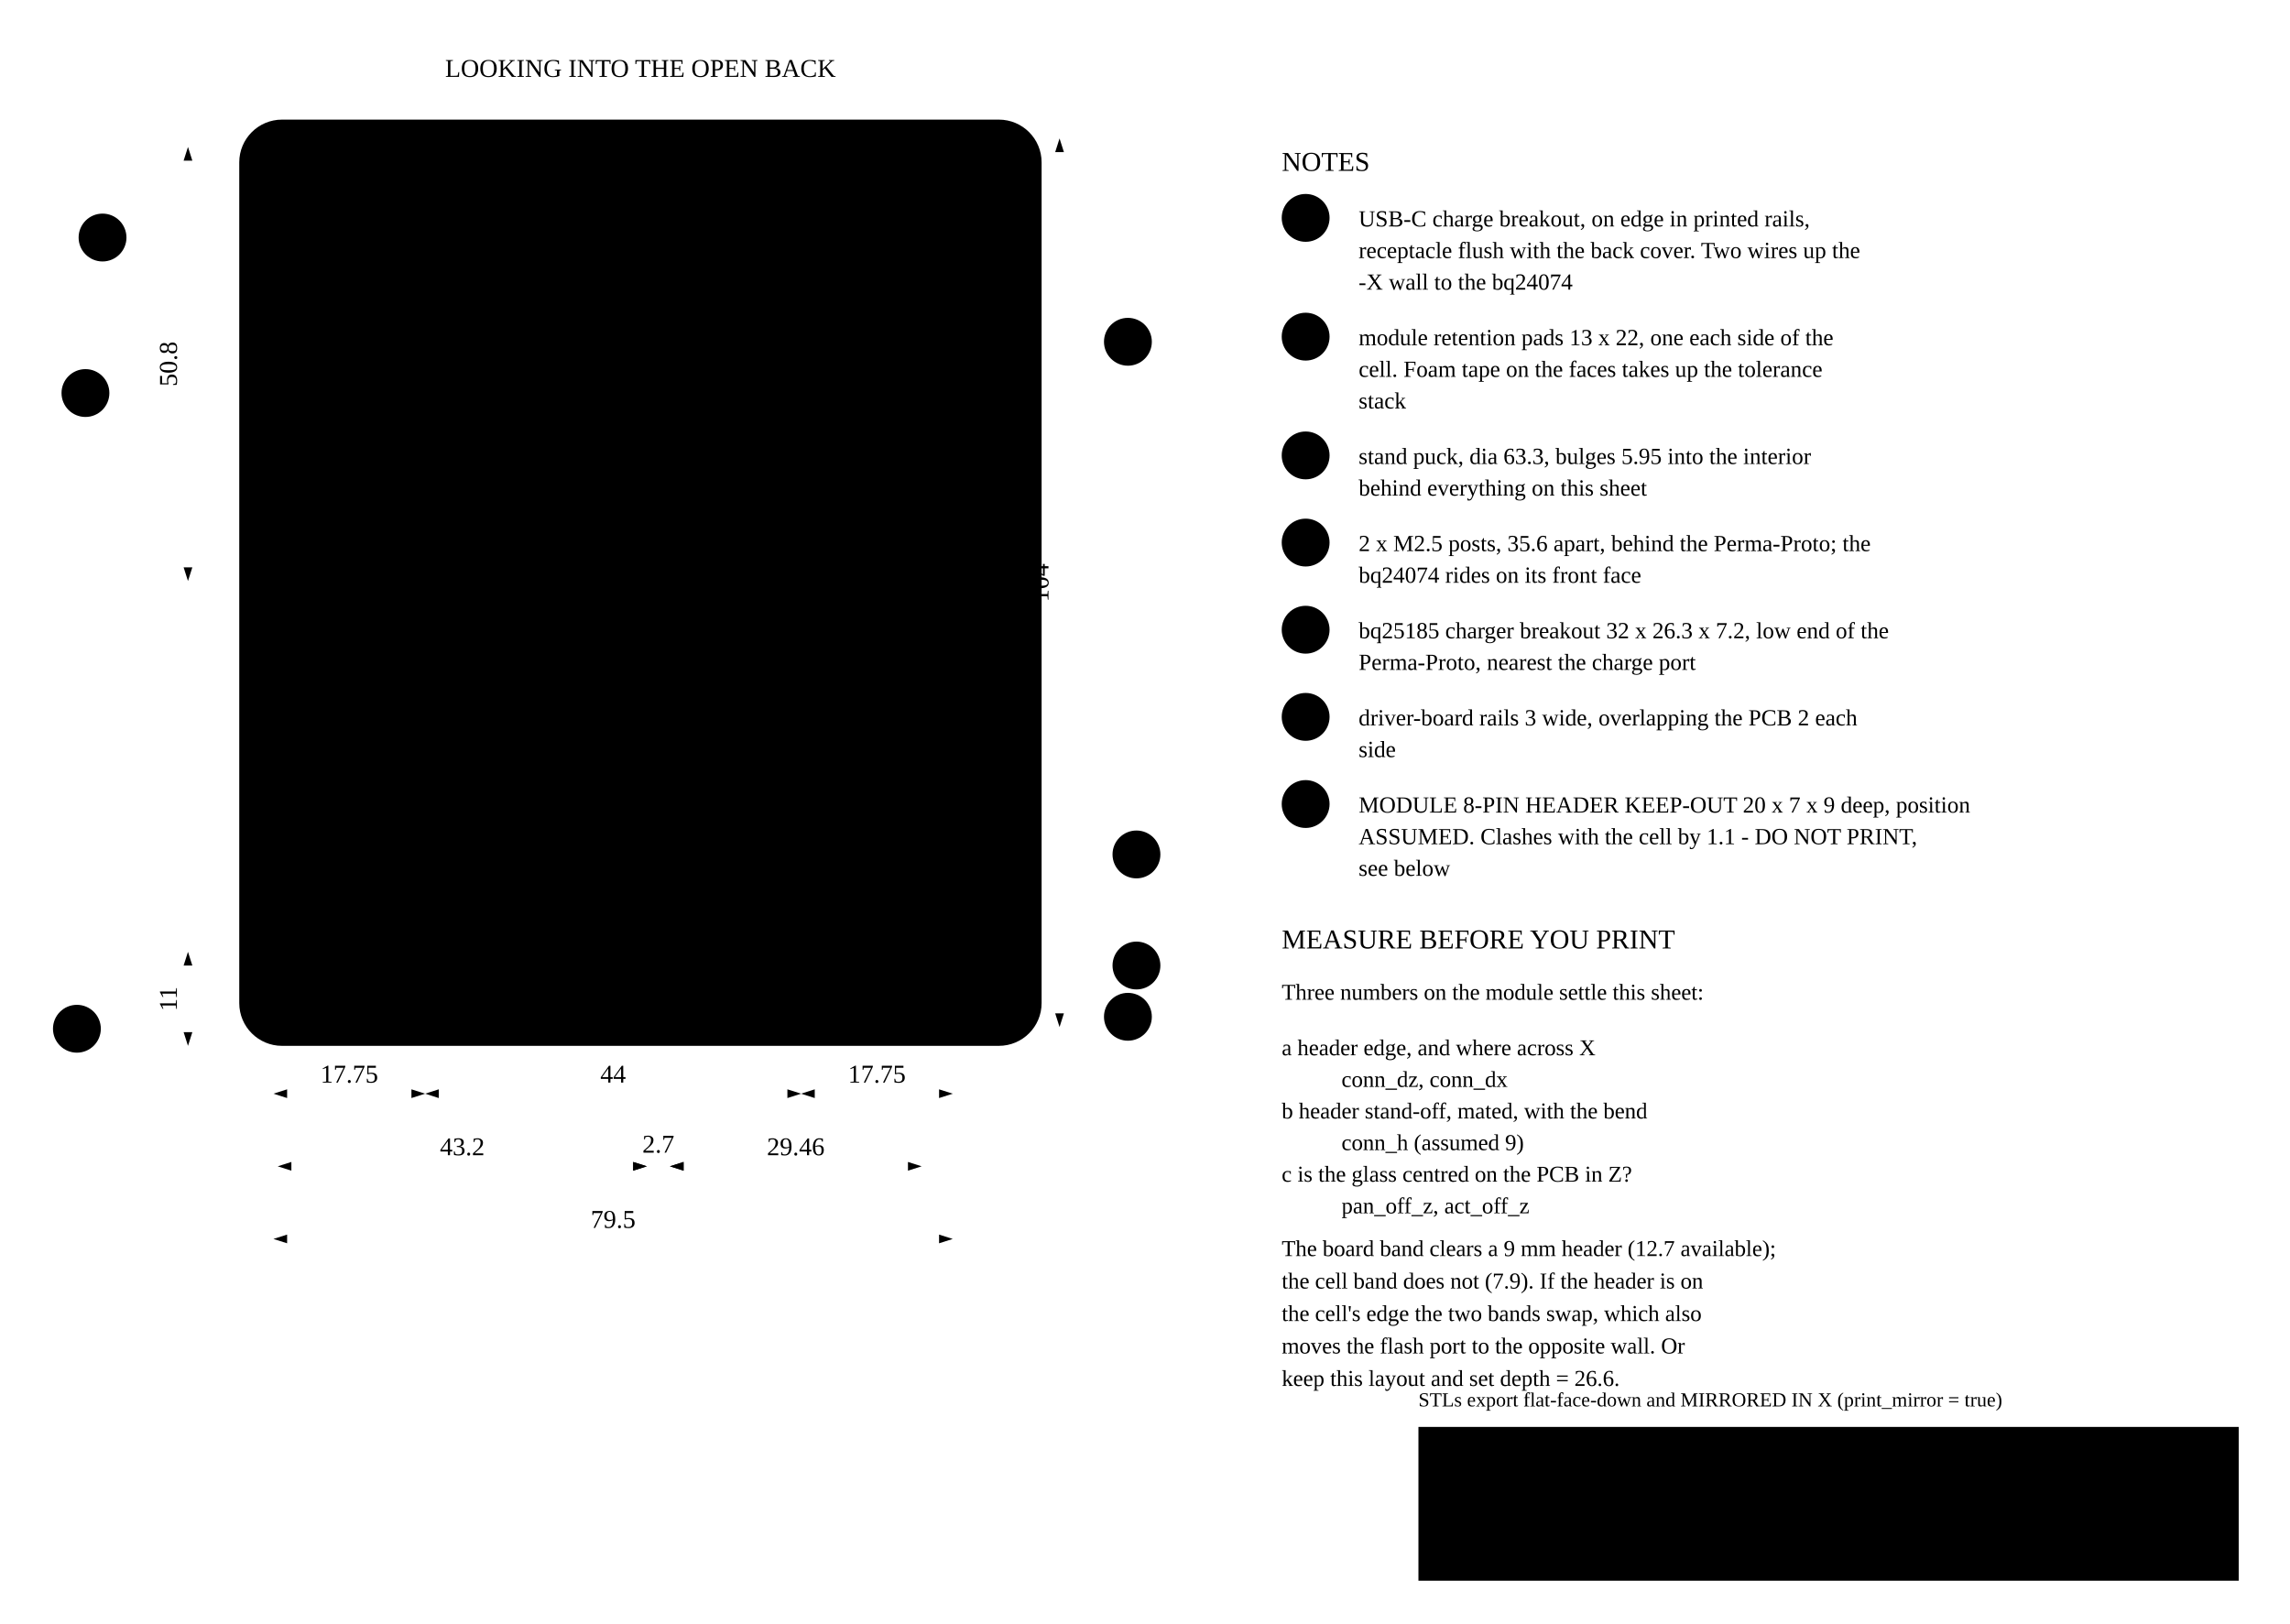
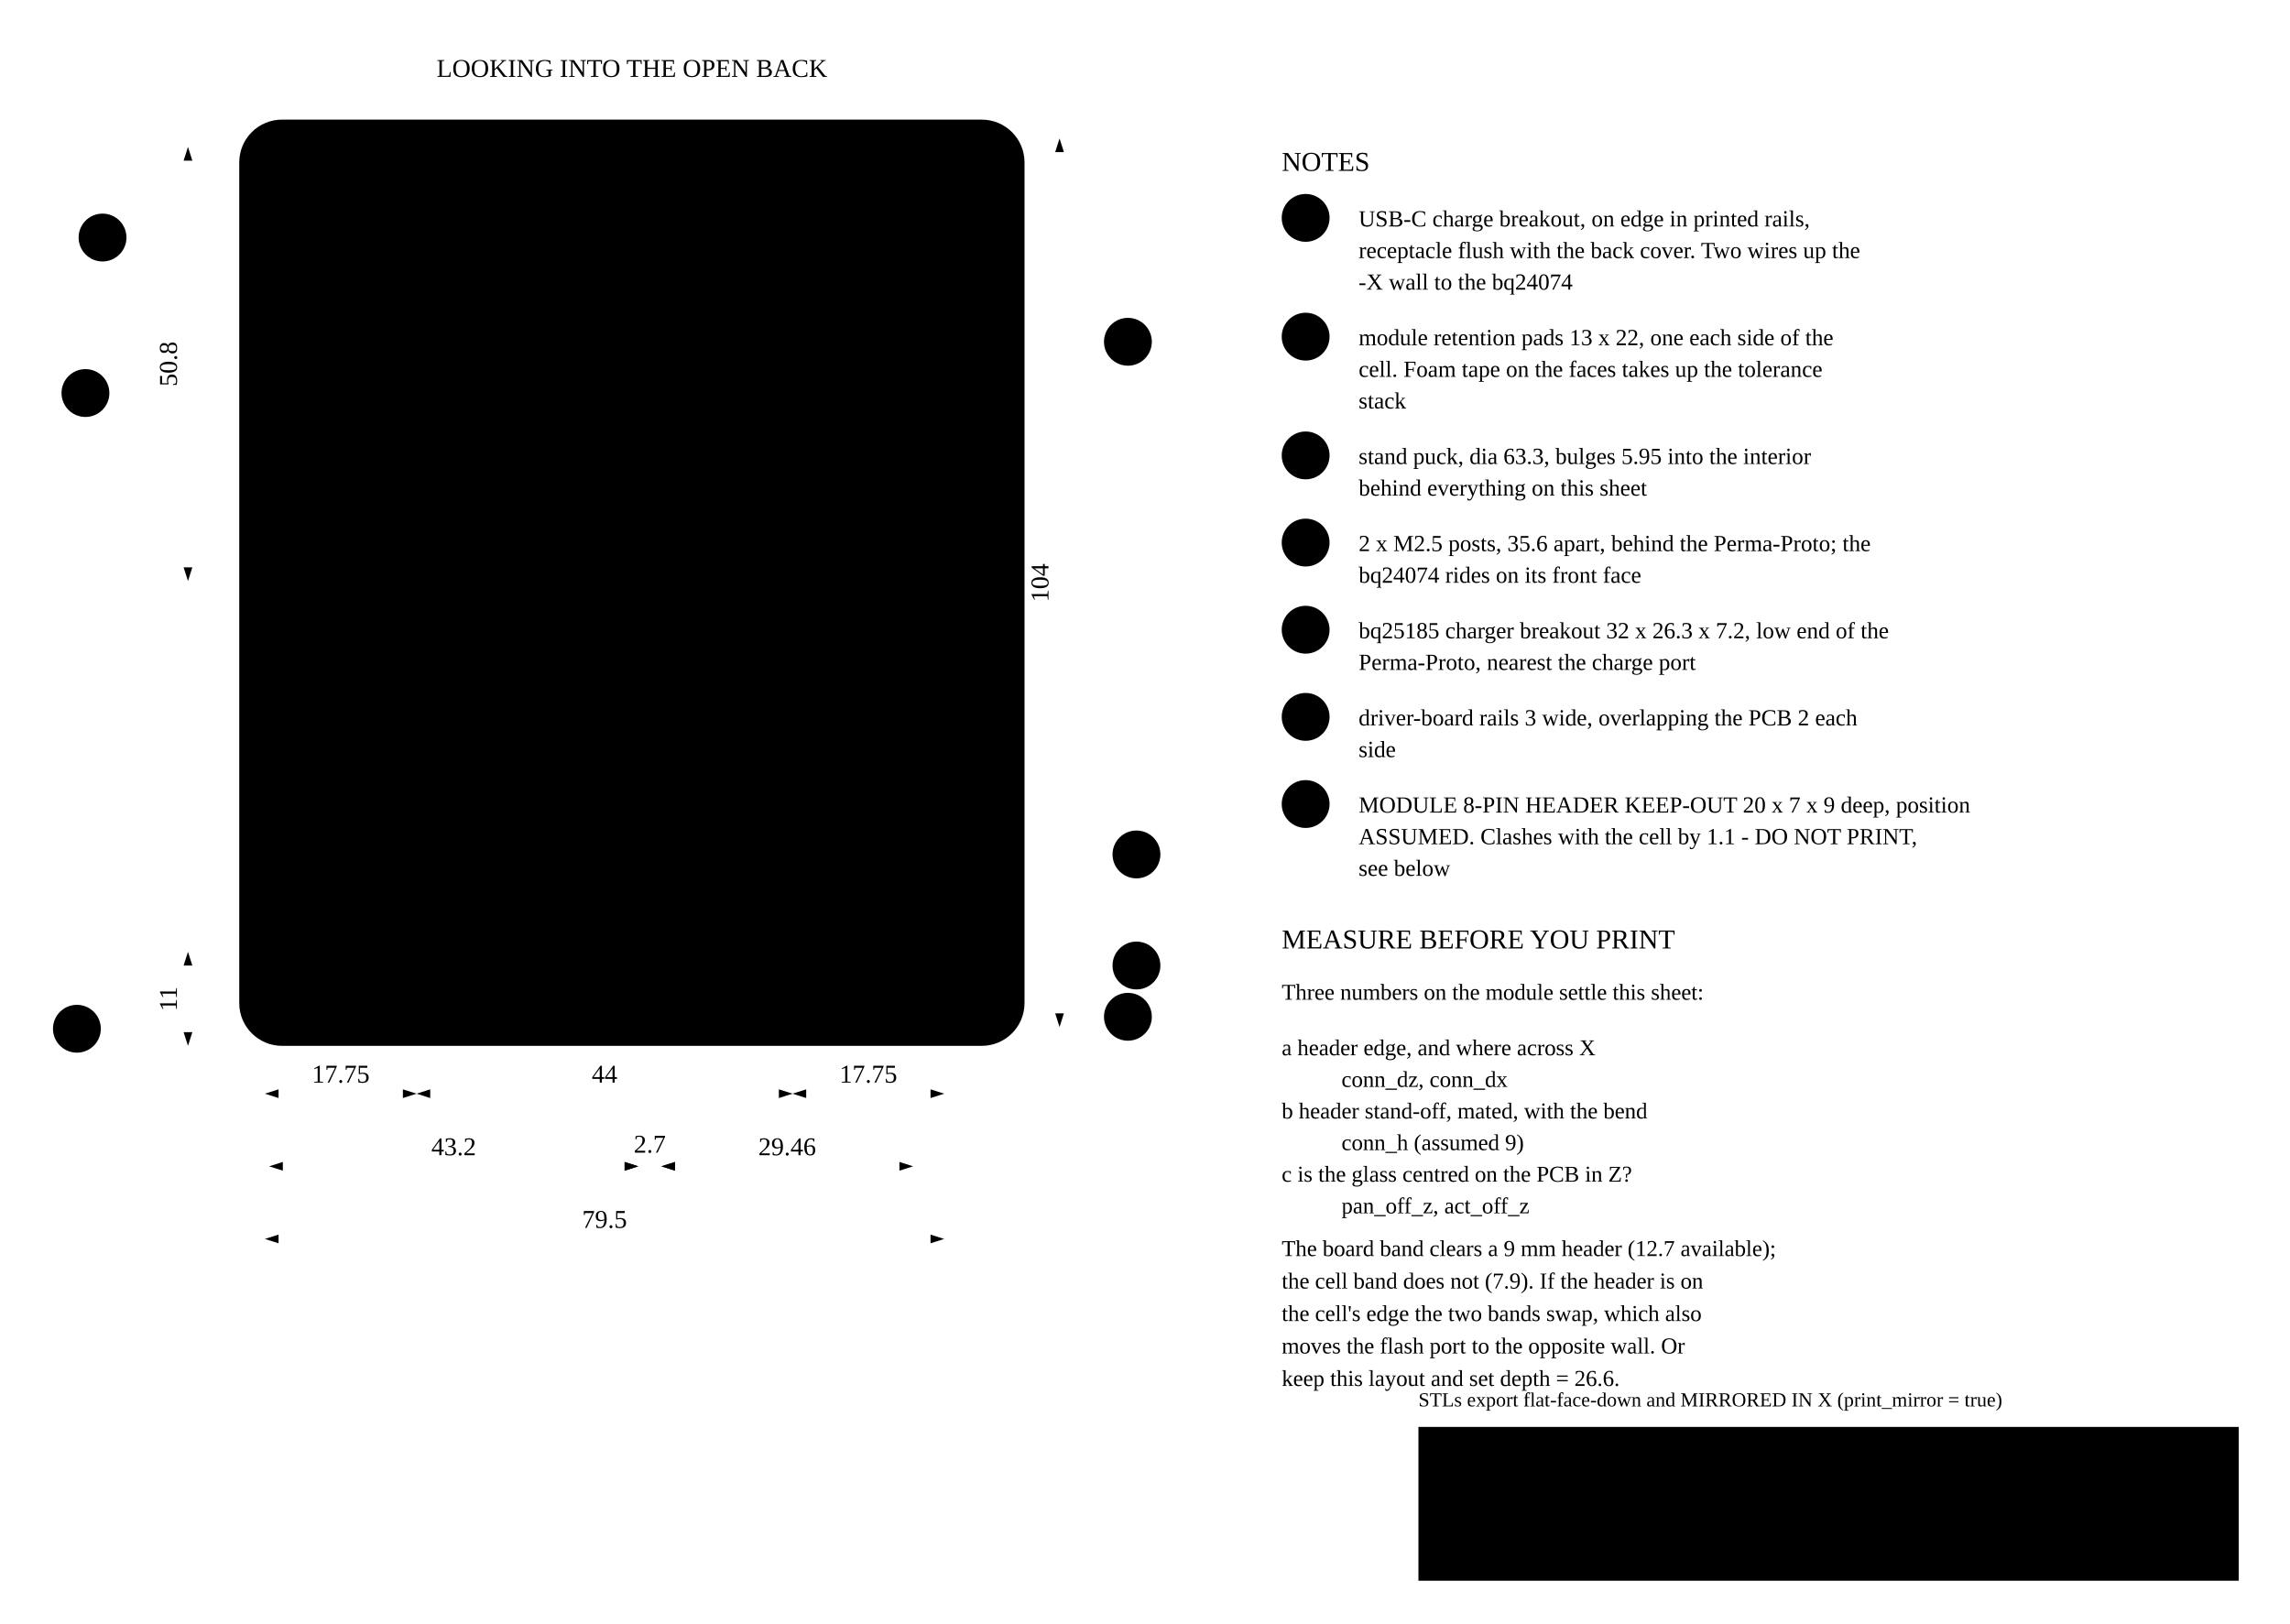
<svg xmlns="http://www.w3.org/2000/svg" class="dwg" width="1072" height="760" id="s2" viewBox="0 0 268 190" role="img">
-   <rect class="ghost" x="28.00" y="14.00" width="93.90" height="108.40" rx="5.00" />
-   <rect class="part" x="32.00" y="16.20" width="79.50" height="104.00" rx="1.50" />
-   <circle class="hid" cx="74.95" cy="75.45" r="31.65" />
-   <rect class="cell" x="49.75" y="69.70" width="44.00" height="49.00" rx="2.00" />
-   <text class="cmp" x="71.75" y="92.80" text-anchor="middle" font-size="3.0">LiPo 2000 mAh  ·  694449</text>
-   <text class="cmpsub" x="71.75" y="96.80" text-anchor="middle" font-size="2.6">44 x 49 x 6.9</text>
-   <text class="cmpsub" x="71.75" y="100.40" text-anchor="middle" font-size="2.25">red +  ·  black -  ·  yellow NTC</text>
-   <rect class="boss" x="47.95" y="69.70" width="1.00" height="49.00" rx="0.00" />
-   <rect class="boss" x="94.55" y="69.70" width="1.00" height="49.00" rx="0.00" />
-   <rect class="pcb" x="32.50" y="17.20" width="43.20" height="50.80" rx="1.50" />
-   <text class="cmp" x="54.10" y="30.70" text-anchor="middle" font-size="3.0">PERMA-PROTO</text>
-   <text class="cmpsub" x="54.10" y="34.70" text-anchor="middle" font-size="2.6">quarter 43.2 x 50.8</text>
-   <rect class="chg" x="33.50" y="38.70" width="32.00" height="26.30" rx="1.00" />
-   <text class="cmp" x="49.50" y="51.25" text-anchor="middle" font-size="2.8">bq25185</text>
-   <text class="cmpsub" x="49.50" y="54.85" text-anchor="middle" font-size="2.5">32 x 26.3</text>
-   <circle class="cut" cx="54.10" cy="60.40" r="1.60" />
-   <circle class="cut" cx="54.10" cy="24.80" r="1.60" />
-   <rect class="pcb" x="78.40" y="17.20" width="29.46" height="48.25" rx="1.50" />
-   <text class="cmp" x="93.13" y="37.93" text-anchor="middle" font-size="2.9">WAVESHARE</text>
-   <text class="cmp" x="93.13" y="41.53" text-anchor="middle" font-size="2.9">ESP32 DRIVER</text>
-   <text class="cmpsub" x="93.13" y="45.12" text-anchor="middle" font-size="2.6">29.46 x 48.25</text>
-   <rect class="cut" x="88.63" y="14.60" width="9.00" height="1.40" rx="0.00" />
-   <rect class="boss" x="76.00" y="17.70" width="3.00" height="47.25" rx="0.00" />
-   <rect class="boss" x="107.26" y="17.70" width="3.00" height="47.25" rx="0.00" />
-   <rect class="pad" x="33.95" y="71.20" width="13.00" height="22.00" rx="0.80" />
-   <rect class="pad" x="96.55" y="85.20" width="13.00" height="22.00" rx="0.80" />
-   <rect class="chg" x="34.05" y="108.80" width="13.00" height="5.20" rx="0.80" />
-   <rect class="warn" x="61.75" y="109.20" width="20.00" height="7.00" rx="0.00" />
-   <g class="hatch" clip-path="url(#c37195)">
-     <clipPath id="c37195">
-       <rect x="61.75" y="109.20" width="20.00" height="7.00" />
+   <rect class="ghost" x="28.00" y="14.00" width="91.90" height="108.40" rx="5.00" />
+   <rect class="part" x="31.00" y="16.20" width="79.50" height="104.00" rx="1.50" />
+   <circle class="hid" cx="73.95" cy="76.45" r="31.65" />
+   <rect class="cell" x="48.75" y="69.70" width="44.00" height="49.00" rx="2.00" />
+   <text class="cmp" x="70.75" y="92.80" text-anchor="middle" font-size="3.0">LiPo 2000 mAh  ·  694449</text>
+   <text class="cmpsub" x="70.75" y="96.80" text-anchor="middle" font-size="2.6">44 x 49 x 6.9</text>
+   <text class="cmpsub" x="70.75" y="100.40" text-anchor="middle" font-size="2.25">red +  ·  black -  ·  yellow NTC</text>
+   <rect class="boss" x="46.95" y="69.70" width="1.00" height="49.00" rx="0.00" />
+   <rect class="boss" x="93.55" y="69.70" width="1.00" height="49.00" rx="0.00" />
+   <rect class="pcb" x="31.50" y="17.20" width="43.20" height="50.80" rx="1.50" />
+   <text class="cmp" x="53.10" y="30.70" text-anchor="middle" font-size="3.0">PERMA-PROTO</text>
+   <text class="cmpsub" x="53.10" y="34.70" text-anchor="middle" font-size="2.6">quarter 43.2 x 50.8</text>
+   <rect class="chg" x="32.50" y="38.70" width="32.00" height="26.30" rx="1.00" />
+   <text class="cmp" x="48.50" y="51.25" text-anchor="middle" font-size="2.8">bq25185</text>
+   <text class="cmpsub" x="48.50" y="54.85" text-anchor="middle" font-size="2.5">32 x 26.3</text>
+   <circle class="cut" cx="53.10" cy="60.40" r="1.60" />
+   <circle class="cut" cx="53.10" cy="24.80" r="1.60" />
+   <rect class="pcb" x="77.40" y="17.20" width="29.46" height="48.25" rx="1.50" />
+   <text class="cmp" x="92.13" y="37.93" text-anchor="middle" font-size="2.9">WAVESHARE</text>
+   <text class="cmp" x="92.13" y="41.53" text-anchor="middle" font-size="2.9">ESP32 DRIVER</text>
+   <text class="cmpsub" x="92.13" y="45.12" text-anchor="middle" font-size="2.6">29.46 x 48.25</text>
+   <rect class="cut" x="87.63" y="14.60" width="9.00" height="1.40" rx="0.00" />
+   <rect class="boss" x="75.00" y="17.70" width="3.00" height="47.25" rx="0.00" />
+   <rect class="boss" x="106.26" y="17.70" width="3.00" height="47.25" rx="0.00" />
+   <rect class="pad" x="32.95" y="71.20" width="13.00" height="22.00" rx="0.80" />
+   <rect class="pad" x="95.55" y="85.20" width="13.00" height="22.00" rx="0.80" />
+   <rect class="chg" x="33.05" y="108.80" width="13.00" height="5.20" rx="0.80" />
+   <rect class="warn" x="60.75" y="109.20" width="20.00" height="7.00" rx="0.00" />
+   <g class="hatch" clip-path="url(#c52214)">
+     <clipPath id="c52214">
+       <rect x="60.75" y="109.20" width="20.00" height="7.00" />
    </clipPath>
-     <line class="hl" x1="54.75" y1="116.20" x2="61.75" y2="109.20" />
-     <line class="hl" x1="56.75" y1="116.20" x2="63.75" y2="109.20" />
-     <line class="hl" x1="58.75" y1="116.20" x2="65.75" y2="109.20" />
-     <line class="hl" x1="60.75" y1="116.20" x2="67.75" y2="109.20" />
-     <line class="hl" x1="62.75" y1="116.20" x2="69.75" y2="109.20" />
-     <line class="hl" x1="64.75" y1="116.20" x2="71.75" y2="109.20" />
-     <line class="hl" x1="66.75" y1="116.20" x2="73.75" y2="109.20" />
-     <line class="hl" x1="68.75" y1="116.20" x2="75.75" y2="109.20" />
-     <line class="hl" x1="70.75" y1="116.20" x2="77.75" y2="109.20" />
-     <line class="hl" x1="72.75" y1="116.20" x2="79.75" y2="109.20" />
-     <line class="hl" x1="74.75" y1="116.20" x2="81.75" y2="109.20" />
-     <line class="hl" x1="76.75" y1="116.20" x2="83.75" y2="109.20" />
-     <line class="hl" x1="78.75" y1="116.20" x2="85.75" y2="109.20" />
-     <line class="hl" x1="80.75" y1="116.20" x2="87.75" y2="109.20" />
+     <line class="hl" x1="53.75" y1="116.20" x2="60.75" y2="109.20" />
+     <line class="hl" x1="55.75" y1="116.20" x2="62.75" y2="109.20" />
+     <line class="hl" x1="57.75" y1="116.20" x2="64.75" y2="109.20" />
+     <line class="hl" x1="59.75" y1="116.20" x2="66.75" y2="109.20" />
+     <line class="hl" x1="61.75" y1="116.20" x2="68.75" y2="109.20" />
+     <line class="hl" x1="63.75" y1="116.20" x2="70.75" y2="109.20" />
+     <line class="hl" x1="65.75" y1="116.20" x2="72.75" y2="109.20" />
+     <line class="hl" x1="67.75" y1="116.20" x2="74.75" y2="109.20" />
+     <line class="hl" x1="69.75" y1="116.20" x2="76.75" y2="109.20" />
+     <line class="hl" x1="71.75" y1="116.20" x2="78.75" y2="109.20" />
+     <line class="hl" x1="73.75" y1="116.20" x2="80.75" y2="109.20" />
+     <line class="hl" x1="75.75" y1="116.20" x2="82.75" y2="109.20" />
+     <line class="hl" x1="77.75" y1="116.20" x2="84.75" y2="109.20" />
+     <line class="hl" x1="79.75" y1="116.20" x2="86.75" y2="109.20" />
  </g>
-   <line class="ext" x1="32.00" y1="118.70" x2="32.00" y2="129.20" />
-   <line class="ext" x1="49.75" y1="118.70" x2="49.75" y2="129.20" />
-   <line class="dim" x1="32.00" y1="128.00" x2="49.75" y2="128.00" />
-   <path class="arrow" d="M32.00,128.00 L33.60,127.49 L33.60,128.51 Z" />
-   <path class="arrow" d="M49.75,128.00 L48.15,128.51 L48.15,127.49 Z" />
-   <text class="dimtxt" x="40.88" y="126.70" text-anchor="middle" font-size="3.0">17.75</text>
-   <line class="ext" x1="49.75" y1="118.70" x2="49.75" y2="129.20" />
-   <line class="ext" x1="93.75" y1="118.70" x2="93.75" y2="129.20" />
-   <line class="dim" x1="49.75" y1="128.00" x2="93.75" y2="128.00" />
-   <path class="arrow" d="M49.75,128.00 L51.35,127.49 L51.35,128.51 Z" />
-   <path class="arrow" d="M93.75,128.00 L92.15,128.51 L92.15,127.49 Z" />
-   <text class="dimtxt" x="71.75" y="126.70" text-anchor="middle" font-size="3.0">44</text>
-   <line class="ext" x1="93.75" y1="118.70" x2="93.75" y2="129.20" />
-   <line class="ext" x1="111.50" y1="118.70" x2="111.50" y2="129.20" />
-   <line class="dim" x1="93.75" y1="128.00" x2="111.50" y2="128.00" />
-   <path class="arrow" d="M93.75,128.00 L95.35,127.49 L95.35,128.51 Z" />
-   <path class="arrow" d="M111.50,128.00 L109.90,128.51 L109.90,127.49 Z" />
-   <text class="dimtxt" x="102.62" y="126.70" text-anchor="middle" font-size="3.0">17.75</text>
-   <line class="ext" x1="32.50" y1="68.00" x2="32.50" y2="137.70" />
-   <line class="ext" x1="75.70" y1="68.00" x2="75.70" y2="137.70" />
-   <line class="dim" x1="32.50" y1="136.50" x2="75.70" y2="136.50" />
-   <path class="arrow" d="M32.50,136.50 L34.10,135.99 L34.10,137.01 Z" />
-   <path class="arrow" d="M75.70,136.50 L74.10,137.01 L74.10,135.99 Z" />
-   <text class="dimtxt" x="54.10" y="135.20" text-anchor="middle" font-size="3.0">43.2</text>
-   <line class="ext" x1="75.70" y1="68.00" x2="75.70" y2="137.70" />
-   <line class="ext" x1="78.40" y1="68.00" x2="78.40" y2="137.70" />
-   <line class="dim" x1="75.70" y1="136.50" x2="78.40" y2="136.50" />
-   <line class="dim" x1="71.70" y1="136.50" x2="75.70" y2="136.50" />
-   <line class="dim" x1="78.40" y1="136.50" x2="82.40" y2="136.50" />
-   <path class="arrow" d="M75.70,136.50 L74.10,137.01 L74.10,135.99 Z" />
-   <path class="arrow" d="M78.40,136.50 L80.00,135.99 L80.00,137.01 Z" />
-   <text class="dimtxt" x="77.05" y="134.90" text-anchor="middle" font-size="3.0">2.7</text>
-   <line class="ext" x1="78.40" y1="65.45" x2="78.40" y2="137.70" />
-   <line class="ext" x1="107.86" y1="65.45" x2="107.86" y2="137.70" />
-   <line class="dim" x1="78.40" y1="136.50" x2="107.86" y2="136.50" />
-   <path class="arrow" d="M78.40,136.50 L80.00,135.99 L80.00,137.01 Z" />
-   <path class="arrow" d="M107.86,136.50 L106.26,137.01 L106.26,135.99 Z" />
-   <text class="dimtxt" x="93.13" y="135.20" text-anchor="middle" font-size="3.0">29.46</text>
-   <line class="ext" x1="32.00" y1="120.20" x2="32.00" y2="146.20" />
-   <line class="ext" x1="111.50" y1="120.20" x2="111.50" y2="146.20" />
-   <line class="dim" x1="32.00" y1="145.00" x2="111.50" y2="145.00" />
-   <path class="arrow" d="M32.00,145.00 L33.60,144.49 L33.60,145.51 Z" />
-   <path class="arrow" d="M111.50,145.00 L109.90,145.51 L109.90,144.49 Z" />
-   <text class="dimtxt" x="71.75" y="143.70" text-anchor="middle" font-size="3.0">79.5</text>
-   <line class="ext" x1="32.50" y1="17.20" x2="20.80" y2="17.20" />
-   <line class="ext" x1="32.50" y1="68.00" x2="20.80" y2="68.00" />
+   <line class="ext" x1="31.00" y1="118.70" x2="31.00" y2="129.20" />
+   <line class="ext" x1="48.75" y1="118.70" x2="48.75" y2="129.20" />
+   <line class="dim" x1="31.00" y1="128.00" x2="48.75" y2="128.00" />
+   <path class="arrow" d="M31.00,128.00 L32.60,127.49 L32.60,128.51 Z" />
+   <path class="arrow" d="M48.75,128.00 L47.15,128.51 L47.15,127.49 Z" />
+   <text class="dimtxt" x="39.88" y="126.70" text-anchor="middle" font-size="3.0">17.75</text>
+   <line class="ext" x1="48.75" y1="118.70" x2="48.75" y2="129.20" />
+   <line class="ext" x1="92.75" y1="118.70" x2="92.75" y2="129.20" />
+   <line class="dim" x1="48.75" y1="128.00" x2="92.75" y2="128.00" />
+   <path class="arrow" d="M48.75,128.00 L50.35,127.49 L50.35,128.51 Z" />
+   <path class="arrow" d="M92.75,128.00 L91.15,128.51 L91.15,127.49 Z" />
+   <text class="dimtxt" x="70.75" y="126.70" text-anchor="middle" font-size="3.0">44</text>
+   <line class="ext" x1="92.75" y1="118.70" x2="92.75" y2="129.20" />
+   <line class="ext" x1="110.50" y1="118.70" x2="110.50" y2="129.20" />
+   <line class="dim" x1="92.75" y1="128.00" x2="110.50" y2="128.00" />
+   <path class="arrow" d="M92.75,128.00 L94.35,127.49 L94.35,128.51 Z" />
+   <path class="arrow" d="M110.50,128.00 L108.90,128.51 L108.90,127.49 Z" />
+   <text class="dimtxt" x="101.62" y="126.70" text-anchor="middle" font-size="3.0">17.75</text>
+   <line class="ext" x1="31.50" y1="68.00" x2="31.50" y2="137.70" />
+   <line class="ext" x1="74.70" y1="68.00" x2="74.70" y2="137.70" />
+   <line class="dim" x1="31.50" y1="136.50" x2="74.70" y2="136.50" />
+   <path class="arrow" d="M31.50,136.50 L33.10,135.99 L33.10,137.01 Z" />
+   <path class="arrow" d="M74.70,136.50 L73.10,137.01 L73.10,135.99 Z" />
+   <text class="dimtxt" x="53.10" y="135.20" text-anchor="middle" font-size="3.0">43.2</text>
+   <line class="ext" x1="74.70" y1="68.00" x2="74.70" y2="137.70" />
+   <line class="ext" x1="77.40" y1="68.00" x2="77.40" y2="137.70" />
+   <line class="dim" x1="74.70" y1="136.50" x2="77.40" y2="136.50" />
+   <line class="dim" x1="70.70" y1="136.50" x2="74.70" y2="136.50" />
+   <line class="dim" x1="77.40" y1="136.50" x2="81.40" y2="136.50" />
+   <path class="arrow" d="M74.70,136.50 L73.10,137.01 L73.10,135.99 Z" />
+   <path class="arrow" d="M77.40,136.50 L79.00,135.99 L79.00,137.01 Z" />
+   <text class="dimtxt" x="76.05" y="134.90" text-anchor="middle" font-size="3.0">2.7</text>
+   <line class="ext" x1="77.40" y1="65.45" x2="77.40" y2="137.70" />
+   <line class="ext" x1="106.86" y1="65.45" x2="106.86" y2="137.70" />
+   <line class="dim" x1="77.40" y1="136.50" x2="106.86" y2="136.50" />
+   <path class="arrow" d="M77.40,136.50 L79.00,135.99 L79.00,137.01 Z" />
+   <path class="arrow" d="M106.86,136.50 L105.26,137.01 L105.26,135.99 Z" />
+   <text class="dimtxt" x="92.13" y="135.20" text-anchor="middle" font-size="3.0">29.46</text>
+   <line class="ext" x1="31.00" y1="120.20" x2="31.00" y2="146.20" />
+   <line class="ext" x1="110.50" y1="120.20" x2="110.50" y2="146.20" />
+   <line class="dim" x1="31.00" y1="145.00" x2="110.50" y2="145.00" />
+   <path class="arrow" d="M31.00,145.00 L32.60,144.49 L32.60,145.51 Z" />
+   <path class="arrow" d="M110.50,145.00 L108.90,145.51 L108.90,144.49 Z" />
+   <text class="dimtxt" x="70.75" y="143.70" text-anchor="middle" font-size="3.0">79.5</text>
+   <line class="ext" x1="31.50" y1="17.20" x2="20.80" y2="17.20" />
+   <line class="ext" x1="31.50" y1="68.00" x2="20.80" y2="68.00" />
  <line class="dim" x1="22.00" y1="17.20" x2="22.00" y2="68.00" />
  <path class="arrow" d="M22.00,17.20 L22.51,18.80 L21.49,18.80 Z" />
  <path class="arrow" d="M22.00,68.00 L21.49,66.40 L22.51,66.40 Z" />
  <text class="dimtxt" x="20.70" y="42.60" text-anchor="middle" font-size="3.0" transform="rotate(-90 20.70 42.60)">50.8</text>
-   <line class="ext" x1="40.55" y1="111.40" x2="20.80" y2="111.40" />
-   <line class="ext" x1="40.55" y1="122.40" x2="20.80" y2="122.40" />
+   <line class="ext" x1="39.55" y1="111.40" x2="20.80" y2="111.40" />
+   <line class="ext" x1="39.55" y1="122.40" x2="20.80" y2="122.40" />
  <line class="dim" x1="22.00" y1="111.40" x2="22.00" y2="122.40" />
  <path class="arrow" d="M22.00,111.40 L22.51,113.00 L21.49,113.00 Z" />
  <path class="arrow" d="M22.00,122.40 L21.49,120.80 L22.51,120.80 Z" />
  <text class="dimtxt" x="20.70" y="116.90" text-anchor="middle" font-size="3.0" transform="rotate(-90 20.70 116.90)">11</text>
-   <line class="ext" x1="107.86" y1="17.20" x2="115.20" y2="17.20" />
-   <line class="ext" x1="107.86" y1="65.45" x2="115.20" y2="65.45" />
+   <line class="ext" x1="106.86" y1="17.20" x2="115.20" y2="17.20" />
+   <line class="ext" x1="106.86" y1="65.45" x2="115.20" y2="65.45" />
  <line class="dim" x1="114.00" y1="17.20" x2="114.00" y2="65.45" />
  <path class="arrow" d="M114.00,17.20 L114.51,18.80 L113.49,18.80 Z" />
  <path class="arrow" d="M114.00,65.45 L113.49,63.85 L114.51,63.85 Z" />
  <text class="dimtxt" x="112.70" y="41.33" text-anchor="middle" font-size="3.0" transform="rotate(-90 112.70 41.33)">48.25</text>
-   <line class="ext" x1="93.75" y1="69.70" x2="115.20" y2="69.70" />
-   <line class="ext" x1="93.75" y1="118.70" x2="115.20" y2="118.70" />
+   <line class="ext" x1="92.75" y1="69.70" x2="115.20" y2="69.70" />
+   <line class="ext" x1="92.75" y1="118.70" x2="115.20" y2="118.70" />
  <line class="dim" x1="114.00" y1="69.70" x2="114.00" y2="118.70" />
  <path class="arrow" d="M114.00,69.70 L114.51,71.30 L113.49,71.30 Z" />
  <path class="arrow" d="M114.00,118.70 L113.49,117.10 L114.51,117.10 Z" />
  <text class="dimtxt" x="112.70" y="94.20" text-anchor="middle" font-size="3.0" transform="rotate(-90 112.70 94.20)">49</text>
-   <line class="ext" x1="111.50" y1="16.20" x2="125.20" y2="16.20" />
-   <line class="ext" x1="111.50" y1="120.20" x2="125.20" y2="120.20" />
+   <line class="ext" x1="110.50" y1="16.20" x2="125.20" y2="16.20" />
+   <line class="ext" x1="110.50" y1="120.20" x2="125.20" y2="120.20" />
  <line class="dim" x1="124.00" y1="16.20" x2="124.00" y2="120.20" />
  <path class="arrow" d="M124.00,16.20 L124.51,17.80 L123.49,17.80 Z" />
  <path class="arrow" d="M124.00,120.20 L123.49,118.60 L124.51,118.60 Z" />
  <text class="dimtxt" x="122.70" y="68.20" text-anchor="middle" font-size="3.0" transform="rotate(-90 122.70 68.20)">104</text>
-   <line class="dim" x1="40.55" y1="111.40" x2="9.00" y2="120.40" />
-   <path class="arrow" d="M40.55,111.40 L39.15,112.33 L38.87,111.35 Z" />
+   <line class="dim" x1="39.55" y1="111.40" x2="9.00" y2="120.40" />
+   <path class="arrow" d="M39.55,111.40 L38.16,112.34 L37.87,111.36 Z" />
  <circle class="balloon" cx="9.00" cy="120.40" r="2.80" />
  <text class="baltxt" x="9.00" y="121.55" text-anchor="middle" font-size="3.1">1</text>
-   <line class="dim" x1="103.05" y1="96.20" x2="133.00" y2="100.00" />
-   <path class="arrow" d="M103.05,96.20 L104.70,95.89 L104.57,96.91 Z" />
+   <line class="dim" x1="102.05" y1="96.20" x2="133.00" y2="100.00" />
+   <path class="arrow" d="M102.05,96.20 L103.70,95.89 L103.58,96.90 Z" />
  <circle class="balloon" cx="133.00" cy="100.00" r="2.80" />
  <text class="baltxt" x="133.00" y="101.15" text-anchor="middle" font-size="3.1">2</text>
-   <line class="dim" x1="91.36" y1="97.33" x2="132.00" y2="119.00" />
-   <path class="arrow" d="M91.36,97.33 L93.01,97.63 L92.53,98.53 Z" />
+   <line class="dim" x1="90.36" y1="98.33" x2="132.00" y2="119.00" />
+   <path class="arrow" d="M90.36,98.33 L92.02,98.58 L91.57,99.50 Z" />
  <circle class="balloon" cx="132.00" cy="119.00" r="2.80" />
  <text class="baltxt" x="132.00" y="120.15" text-anchor="middle" font-size="3.1">3</text>
-   <line class="dim" x1="54.10" y1="24.80" x2="12.00" y2="27.80" />
-   <path class="arrow" d="M54.10,24.80 L52.54,25.42 L52.47,24.40 Z" />
+   <line class="dim" x1="53.10" y1="24.80" x2="12.00" y2="27.80" />
+   <path class="arrow" d="M53.10,24.80 L51.54,25.43 L51.47,24.41 Z" />
  <circle class="balloon" cx="12.00" cy="27.80" r="2.80" />
  <text class="baltxt" x="12.00" y="28.95" text-anchor="middle" font-size="3.1">4</text>
-   <line class="dim" x1="35.50" y1="40.70" x2="10.00" y2="46.00" />
-   <path class="arrow" d="M35.50,40.70 L34.04,41.53 L33.83,40.52 Z" />
+   <line class="dim" x1="34.50" y1="40.70" x2="10.00" y2="46.00" />
+   <path class="arrow" d="M34.50,40.70 L33.04,41.54 L32.83,40.54 Z" />
  <circle class="balloon" cx="10.00" cy="46.00" r="2.80" />
  <text class="baltxt" x="10.00" y="47.15" text-anchor="middle" font-size="3.1">5</text>
-   <line class="dim" x1="106.36" y1="25.33" x2="132.00" y2="40.00" />
-   <path class="arrow" d="M106.36,25.33 L108.00,25.68 L107.49,26.56 Z" />
+   <line class="dim" x1="105.36" y1="25.33" x2="132.00" y2="40.00" />
+   <path class="arrow" d="M105.36,25.33 L107.01,25.65 L106.51,26.55 Z" />
  <circle class="balloon" cx="132.00" cy="40.00" r="2.80" />
  <text class="baltxt" x="132.00" y="41.15" text-anchor="middle" font-size="3.1">6</text>
-   <line class="dim" x1="81.75" y1="112.70" x2="133.00" y2="113.00" />
-   <path class="arrow" d="M81.75,112.70 L83.35,112.20 L83.35,113.22 Z" />
+   <line class="dim" x1="80.75" y1="112.70" x2="133.00" y2="113.00" />
+   <path class="arrow" d="M80.75,112.70 L82.35,112.20 L82.35,113.22 Z" />
  <circle class="balloon" cx="133.00" cy="113.00" r="2.80" />
  <text class="baltxt" x="133.00" y="114.15" text-anchor="middle" font-size="3.1">7</text>
-   <text class="vlabel" x="74.95" y="9.00" text-anchor="middle" font-size="3.0">LOOKING INTO THE OPEN BACK</text>
+   <text class="vlabel" x="73.95" y="9.00" text-anchor="middle" font-size="3.0">LOOKING INTO THE OPEN BACK</text>
  <text class="vlabel" x="150.00" y="20.00" text-anchor="start" font-size="3.2">NOTES</text>
  <circle class="balloon" cx="152.80" cy="25.50" r="2.80" />
  <text class="baltxt" x="152.80" y="26.65" text-anchor="middle" font-size="3.1">1</text>
  <text class="note" x="159.00" y="26.50" text-anchor="start" font-size="2.7">USB-C charge breakout, on edge in printed rails,</text>
  <text class="note" x="159.00" y="30.20" text-anchor="start" font-size="2.7">receptacle flush with the back cover. Two wires up the</text>
  <text class="note" x="159.00" y="33.90" text-anchor="start" font-size="2.7">-X wall to the bq24074</text>
  <circle class="balloon" cx="152.80" cy="39.40" r="2.80" />
  <text class="baltxt" x="152.80" y="40.55" text-anchor="middle" font-size="3.1">2</text>
  <text class="note" x="159.00" y="40.40" text-anchor="start" font-size="2.7">module retention pads 13 x 22, one each side of the</text>
  <text class="note" x="159.00" y="44.10" text-anchor="start" font-size="2.7">cell. Foam tape on the faces takes up the tolerance</text>
  <text class="note" x="159.00" y="47.80" text-anchor="start" font-size="2.7">stack</text>
  <circle class="balloon" cx="152.80" cy="53.30" r="2.80" />
  <text class="baltxt" x="152.80" y="54.45" text-anchor="middle" font-size="3.1">3</text>
  <text class="note" x="159.00" y="54.30" text-anchor="start" font-size="2.7">stand puck, dia 63.3, bulges 5.95 into the interior</text>
  <text class="note" x="159.00" y="58.00" text-anchor="start" font-size="2.7">behind everything on this sheet</text>
  <circle class="balloon" cx="152.80" cy="63.50" r="2.80" />
  <text class="baltxt" x="152.80" y="64.65" text-anchor="middle" font-size="3.1">4</text>
  <text class="note" x="159.00" y="64.50" text-anchor="start" font-size="2.7">2 x M2.5 posts, 35.6 apart, behind the Perma-Proto; the</text>
  <text class="note" x="159.00" y="68.20" text-anchor="start" font-size="2.7">bq24074 rides on its front face</text>
  <circle class="balloon" cx="152.80" cy="73.70" r="2.80" />
  <text class="baltxt" x="152.80" y="74.85" text-anchor="middle" font-size="3.1">5</text>
  <text class="note" x="159.00" y="74.70" text-anchor="start" font-size="2.7">bq25185 charger breakout 32 x 26.3 x 7.2, low end of the</text>
  <text class="note" x="159.00" y="78.40" text-anchor="start" font-size="2.7">Perma-Proto, nearest the charge port</text>
  <circle class="balloon" cx="152.80" cy="83.90" r="2.80" />
  <text class="baltxt" x="152.80" y="85.05" text-anchor="middle" font-size="3.1">6</text>
  <text class="note" x="159.00" y="84.90" text-anchor="start" font-size="2.7">driver-board rails 3 wide, overlapping the PCB 2 each</text>
  <text class="note" x="159.00" y="88.60" text-anchor="start" font-size="2.7">side</text>
  <circle class="balloon" cx="152.80" cy="94.10" r="2.80" />
  <text class="baltxt" x="152.80" y="95.25" text-anchor="middle" font-size="3.1">7</text>
  <text class="note" x="159.00" y="95.10" text-anchor="start" font-size="2.7">MODULE 8-PIN HEADER KEEP-OUT 20 x 7 x 9 deep, position</text>
  <text class="note" x="159.00" y="98.80" text-anchor="start" font-size="2.7">ASSUMED. Clashes with the cell by 1.1 - DO NOT PRINT,</text>
  <text class="note" x="159.00" y="102.50" text-anchor="start" font-size="2.7">see below</text>
  <text class="vlabel" x="150.00" y="111.00" text-anchor="start" font-size="3.2">MEASURE BEFORE YOU PRINT</text>
  <text class="note" x="150.00" y="117.00" text-anchor="start" font-size="2.65">Three numbers on the module settle this sheet:</text>
  <text class="note" x="150.00" y="123.50" text-anchor="start" font-size="2.65">a   header edge, and where across X</text>
  <text class="val" x="157.00" y="127.20" text-anchor="start" font-size="2.65">conn_dz, conn_dx</text>
  <text class="note" x="150.00" y="130.90" text-anchor="start" font-size="2.65">b   header stand-off, mated, with the bend</text>
  <text class="val" x="157.00" y="134.60" text-anchor="start" font-size="2.65">conn_h  (assumed 9)</text>
  <text class="note" x="150.00" y="138.30" text-anchor="start" font-size="2.65">c   is the glass centred on the PCB in Z?</text>
  <text class="val" x="157.00" y="142.00" text-anchor="start" font-size="2.65">pan_off_z, act_off_z</text>
  <text class="note" x="150.00" y="147.00" text-anchor="start" font-size="2.65">The board band clears a 9 mm header (12.7 available);</text>
  <text class="note" x="150.00" y="150.80" text-anchor="start" font-size="2.65">the cell band does not (7.9). If the header is on</text>
  <text class="note" x="150.00" y="154.60" text-anchor="start" font-size="2.65">the cell's edge the two bands swap, which also</text>
  <text class="note" x="150.00" y="158.40" text-anchor="start" font-size="2.65">moves the flash port to the opposite wall. Or</text>
  <text class="note" x="150.00" y="162.20" text-anchor="start" font-size="2.65">keep this layout and set depth = 26.6.</text>
  <text class="note" x="166.00" y="164.60" text-anchor="start" font-size="2.35">STLs export flat-face-down and MIRRORED IN X (print_mirror = true)</text>
  <rect class="tbframe" x="166.00" y="167.00" width="96.00" height="18.00" rx="0.00" />
  <line class="tbrule" x1="166.00" y1="176.00" x2="262.00" y2="176.00" />
  <line class="tbrule" x1="218.80" y1="176.00" x2="218.80" y2="185.00" />
  <line class="tbrule" x1="240.88" y1="176.00" x2="240.88" y2="185.00" />
  <text class="tbname" x="168.00" y="173.12" text-anchor="start" font-size="3.6">INTERNAL LAYOUT</text>
  <text class="tbmeta" x="168.00" y="182.30" text-anchor="start" font-size="2.4">UNITS mm · SCALE 1:1</text>
  <text class="tbmeta" x="221.20" y="182.30" text-anchor="start" font-size="2.4">SHEET 2/8</text>
  <text class="tbmeta" x="242.80" y="182.30" text-anchor="start" font-size="2.4">REV E</text>
</svg>
